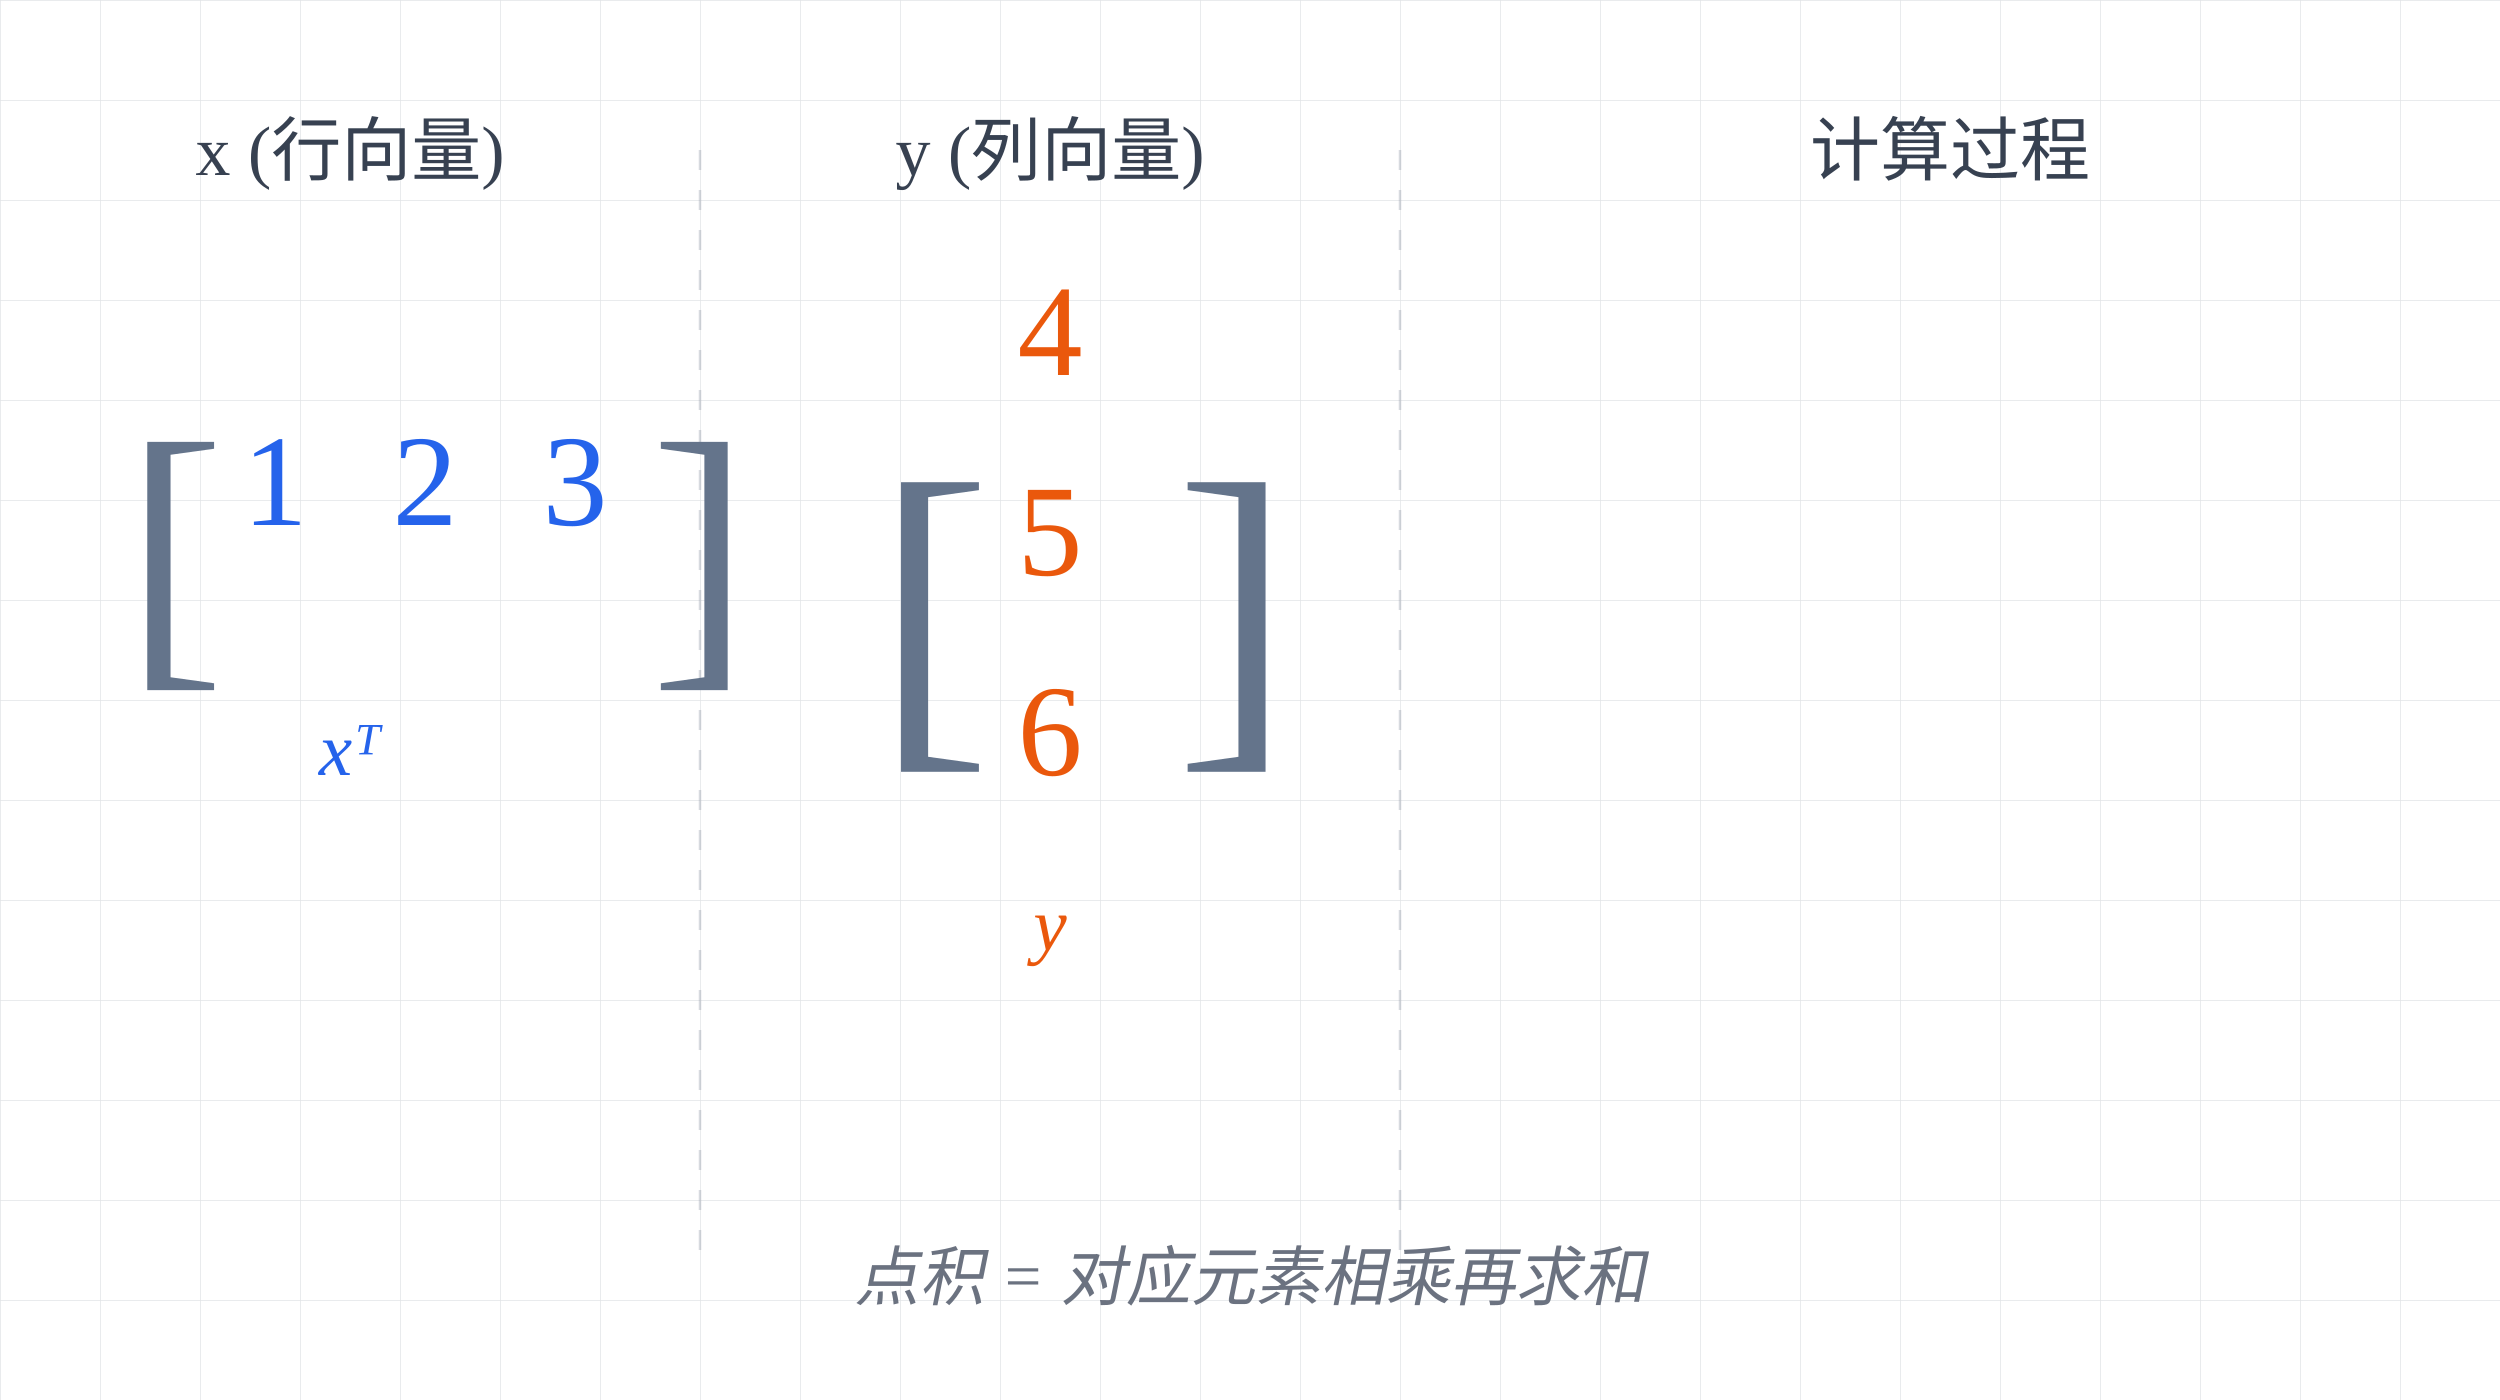
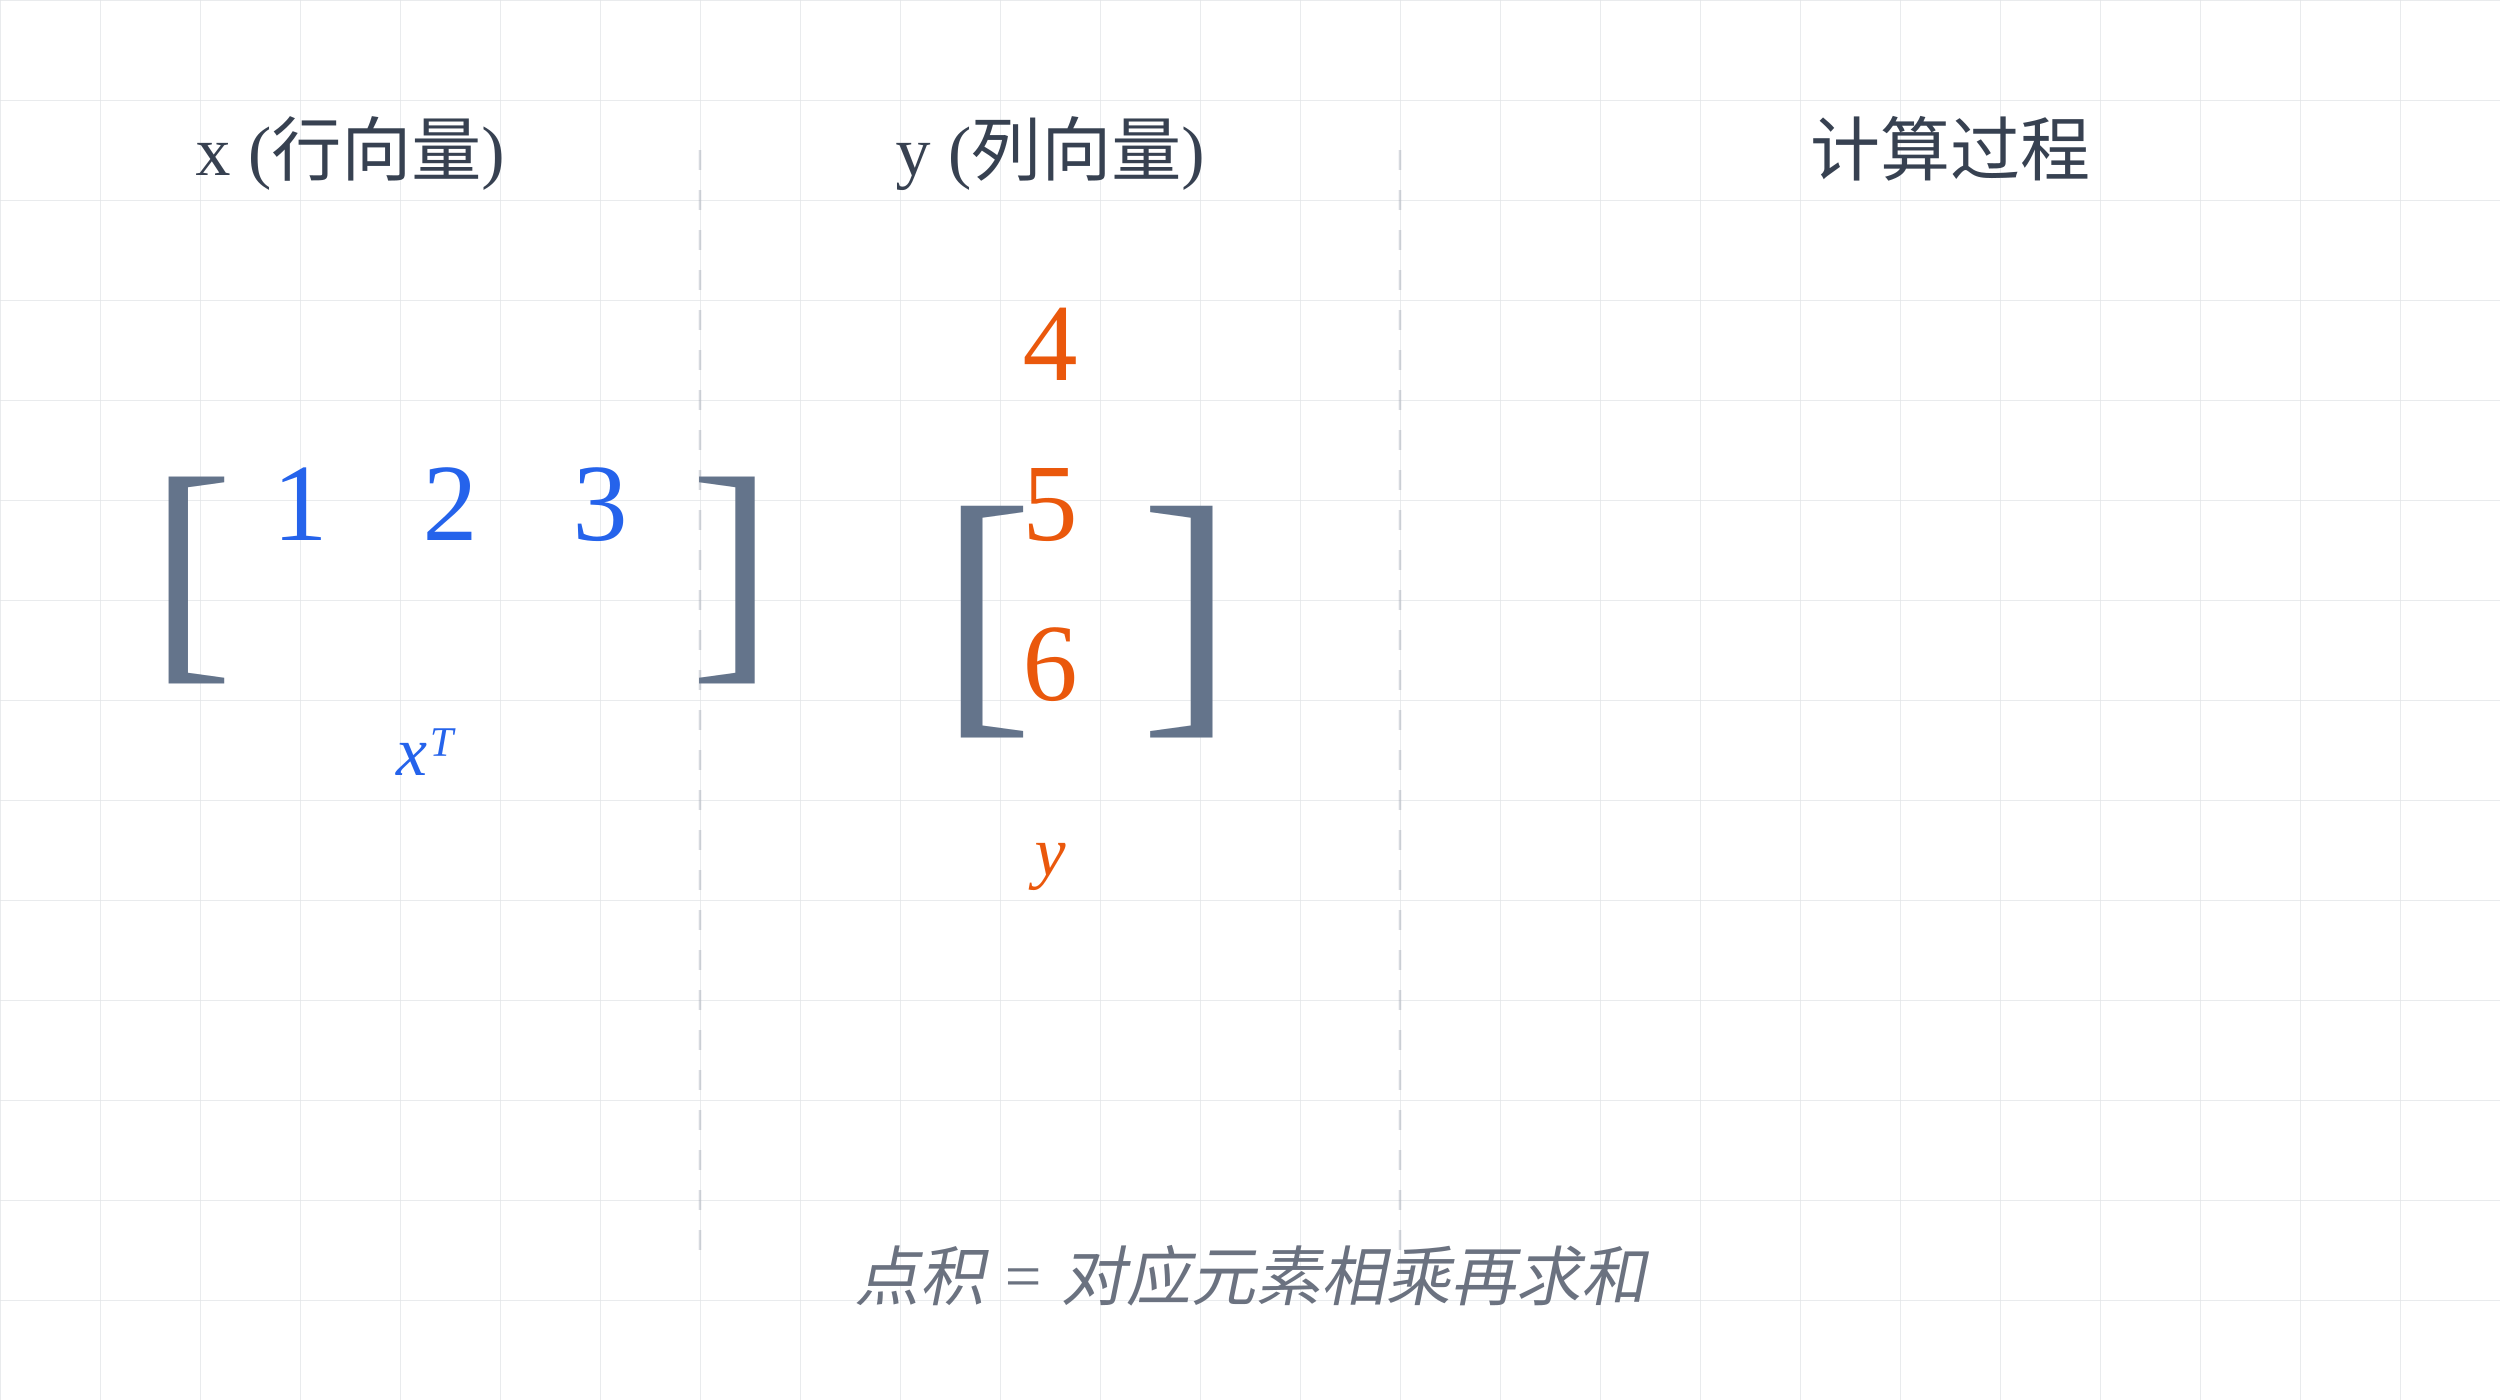
<svg xmlns="http://www.w3.org/2000/svg" viewBox="0 0 500 280" width="500" height="280" font-family="Cambria, Georgia, 'Times New Roman', serif">
  <style>
    .axis{color:#cbd5e1}.x{color:#2563eb}.y{color:#ea580c}.calc{color:#059669}.gray{color:#9ca3af}.ink{color:#1f2937}.lbl{color:#374151}.dim{color:#6b7280}.bracket{color:#64748b}.sum{color:#7c3aed}
    @media (prefers-color-scheme: dark){
      .axis{color:#475569}.x{color:#60a5fa}.y{color:#fb923c}.calc{color:#34d399}.gray{color:#64748b}.ink{color:#e5e7eb}.lbl{color:#e5e7eb}.dim{color:#9ca3af}.bracket{color:#94a3b8}.sum{color:#a78bfa}
    }
  </style>
  <defs>
    <pattern id="grid" width="20" height="20" patternUnits="userSpaceOnUse">
      <path d="M 20 0 L 0 0 0 20" fill="none" stroke="currentColor" stroke-width="0.3" class="gray" opacity="0.3" />
    </pattern>
  </defs>
  <rect width="100%" height="100%" fill="url(#grid)" class="gray" />
  <line class="gray" x1="140" y1="30" x2="140" y2="250" stroke="currentColor" stroke-width="0.5" stroke-dasharray="4 4" opacity="0.4" />
  <line class="gray" x1="280" y1="30" x2="280" y2="250" stroke="currentColor" stroke-width="0.5" stroke-dasharray="4 4" opacity="0.4" />
  <text class="lbl" x="70" y="35" font-size="14" font-weight="500" fill="currentColor" text-anchor="middle">x (行向量)</text>
  <text class="lbl" x="210" y="35" font-size="14" font-weight="500" fill="currentColor" text-anchor="middle">y (列向量)</text>
  <text class="lbl" x="390" y="35" font-size="14" font-weight="500" fill="currentColor" text-anchor="middle">计算过程</text>
  <g id="row-vector-x">
-     <text class="bracket" x="25" y="130" font-size="60" fill="currentColor">[</text>
-     <circle class="x" cx="55" cy="98" r="18" fill="currentColor" fill-opacity="0" stroke="currentColor" stroke-width="2.5" opacity="0">
+     <text class="bracket" x="30" y="130" font-size="50" fill="currentColor">[</text>
+     <circle class="x" cx="60" cy="102" r="16" fill="currentColor" fill-opacity="0" stroke="currentColor" stroke-width="2.5" opacity="0">
      <animate attributeName="opacity" values="0;1;1;0;0;0;0;0;0;0;0;0;0" dur="12s" repeatCount="indefinite" />
      <animate attributeName="fill-opacity" values="0;0.2;0.2;0;0;0;0;0;0;0;0;0;0" dur="12s" repeatCount="indefinite" />
    </circle>
-     <text class="x" x="55" y="105" font-size="26" fill="currentColor" text-anchor="middle">1</text>
-     <circle class="x" cx="85" cy="98" r="18" fill="currentColor" fill-opacity="0" stroke="currentColor" stroke-width="2.5" opacity="0">
+     <text class="x" x="60" y="108" font-size="22" fill="currentColor" text-anchor="middle">1</text>
+     <circle class="x" cx="90" cy="102" r="16" fill="currentColor" fill-opacity="0" stroke="currentColor" stroke-width="2.5" opacity="0">
      <animate attributeName="opacity" values="0;0;0;0;1;1;0;0;0;0;0;0;0" dur="12s" repeatCount="indefinite" />
      <animate attributeName="fill-opacity" values="0;0;0;0;0.2;0.2;0;0;0;0;0;0;0" dur="12s" repeatCount="indefinite" />
    </circle>
-     <text class="x" x="85" y="105" font-size="26" fill="currentColor" text-anchor="middle">2</text>
-     <circle class="x" cx="115" cy="98" r="18" fill="currentColor" fill-opacity="0" stroke="currentColor" stroke-width="2.5" opacity="0">
+     <text class="x" x="90" y="108" font-size="22" fill="currentColor" text-anchor="middle">2</text>
+     <circle class="x" cx="120" cy="102" r="16" fill="currentColor" fill-opacity="0" stroke="currentColor" stroke-width="2.5" opacity="0">
      <animate attributeName="opacity" values="0;0;0;0;0;0;0;1;1;0;0;0;0" dur="12s" repeatCount="indefinite" />
      <animate attributeName="fill-opacity" values="0;0;0;0;0;0;0;0.2;0.2;0;0;0;0" dur="12s" repeatCount="indefinite" />
    </circle>
-     <text class="x" x="115" y="105" font-size="26" fill="currentColor" text-anchor="middle">3</text>
-     <text class="bracket" x="130" y="130" font-size="60" fill="currentColor">]</text>
-     <text class="x" x="70" y="155" font-size="15" font-style="italic" fill="currentColor" text-anchor="middle">xᵀ</text>
+     <text class="x" x="120" y="108" font-size="22" fill="currentColor" text-anchor="middle">3</text>
+     <text class="bracket" x="138" y="130" font-size="50" fill="currentColor">]</text>
+     <text class="x" x="85" y="155" font-size="14" font-style="italic" fill="currentColor" text-anchor="middle">xᵀ</text>
  </g>
  <g id="col-vector-y">
-     <text class="bracket" x="175" y="145" font-size="70" fill="currentColor">[</text>
-     <circle class="y" cx="210" cy="67" r="18" fill="currentColor" fill-opacity="0" stroke="currentColor" stroke-width="2.5" opacity="0">
+     <text class="bracket" x="188" y="140" font-size="56" fill="currentColor">[</text>
+     <circle class="y" cx="210" cy="70" r="16" fill="currentColor" fill-opacity="0" stroke="currentColor" stroke-width="2.5" opacity="0">
      <animate attributeName="opacity" values="0;1;1;0;0;0;0;0;0;0;0;0;0" dur="12s" repeatCount="indefinite" />
      <animate attributeName="fill-opacity" values="0;0.2;0.2;0;0;0;0;0;0;0;0;0;0" dur="12s" repeatCount="indefinite" />
    </circle>
-     <text class="y" x="210" y="75" font-size="26" fill="currentColor" text-anchor="middle">4</text>
-     <circle class="y" cx="210" cy="107" r="18" fill="currentColor" fill-opacity="0" stroke="currentColor" stroke-width="2.5" opacity="0">
+     <text class="y" x="210" y="76" font-size="22" fill="currentColor" text-anchor="middle">4</text>
+     <circle class="y" cx="210" cy="102" r="16" fill="currentColor" fill-opacity="0" stroke="currentColor" stroke-width="2.5" opacity="0">
      <animate attributeName="opacity" values="0;0;0;0;1;1;0;0;0;0;0;0;0" dur="12s" repeatCount="indefinite" />
      <animate attributeName="fill-opacity" values="0;0;0;0;0.2;0.2;0;0;0;0;0;0;0" dur="12s" repeatCount="indefinite" />
    </circle>
-     <text class="y" x="210" y="115" font-size="26" fill="currentColor" text-anchor="middle">5</text>
-     <circle class="y" cx="210" cy="147" r="18" fill="currentColor" fill-opacity="0" stroke="currentColor" stroke-width="2.5" opacity="0">
+     <text class="y" x="210" y="108" font-size="22" fill="currentColor" text-anchor="middle">5</text>
+     <circle class="y" cx="210" cy="134" r="16" fill="currentColor" fill-opacity="0" stroke="currentColor" stroke-width="2.5" opacity="0">
      <animate attributeName="opacity" values="0;0;0;0;0;0;0;1;1;0;0;0;0" dur="12s" repeatCount="indefinite" />
      <animate attributeName="fill-opacity" values="0;0;0;0;0;0;0;0.2;0.2;0;0;0;0" dur="12s" repeatCount="indefinite" />
    </circle>
-     <text class="y" x="210" y="155" font-size="26" fill="currentColor" text-anchor="middle">6</text>
-     <text class="bracket" x="235" y="145" font-size="70" fill="currentColor">]</text>
-     <text class="y" x="210" y="190" font-size="15" font-style="italic" fill="currentColor" text-anchor="middle">y</text>
+     <text class="y" x="210" y="140" font-size="22" fill="currentColor" text-anchor="middle">6</text>
+     <text class="bracket" x="228" y="140" font-size="56" fill="currentColor">]</text>
+     <text class="y" x="210" y="175" font-size="14" font-style="italic" fill="currentColor" text-anchor="middle">y</text>
  </g>
  <g id="calculation">
    <text class="calc" x="310" y="65" font-size="20" fill="currentColor" opacity="0">
      <tspan class="x">1</tspan>×<tspan class="y">4</tspan> = <tspan class="ink">4</tspan>
      <animate attributeName="opacity" values="0;0;1;1;1;1;1;1;1;1;1;1;1" dur="12s" repeatCount="indefinite" />
    </text>
    <text class="calc" x="310" y="95" font-size="20" fill="currentColor" opacity="0">
      <tspan class="x">2</tspan>×<tspan class="y">5</tspan> = <tspan class="ink">10</tspan>
      <animate attributeName="opacity" values="0;0;0;0;0;1;1;1;1;1;1;1;1" dur="12s" repeatCount="indefinite" />
    </text>
    <text class="calc" x="310" y="125" font-size="20" fill="currentColor" opacity="0">
      <tspan class="x">3</tspan>×<tspan class="y">6</tspan> = <tspan class="ink">18</tspan>
      <animate attributeName="opacity" values="0;0;0;0;0;0;0;0;1;1;1;1;1" dur="12s" repeatCount="indefinite" />
    </text>
    <text class="sum" x="310" y="165" font-size="22" font-weight="500" fill="currentColor" opacity="0">
      4 + 10 + 18 = <tspan font-size="26">32</tspan>
      <animate attributeName="opacity" values="0;0;0;0;0;0;0;0;0;0;1;1;1" dur="12s" repeatCount="indefinite" />
    </text>
    <text class="ink" x="310" y="205" font-size="18" fill="currentColor" opacity="0">
      ∴ x·y = 32
      <animate attributeName="opacity" values="0;0;0;0;0;0;0;0;0;0;0;0;1" dur="12s" repeatCount="indefinite" />
    </text>
  </g>
  <text class="dim" x="250" y="260" font-size="13" fill="currentColor" text-anchor="middle" font-style="italic">
    点积 = 对应元素相乘再求和
  </text>
</svg>
